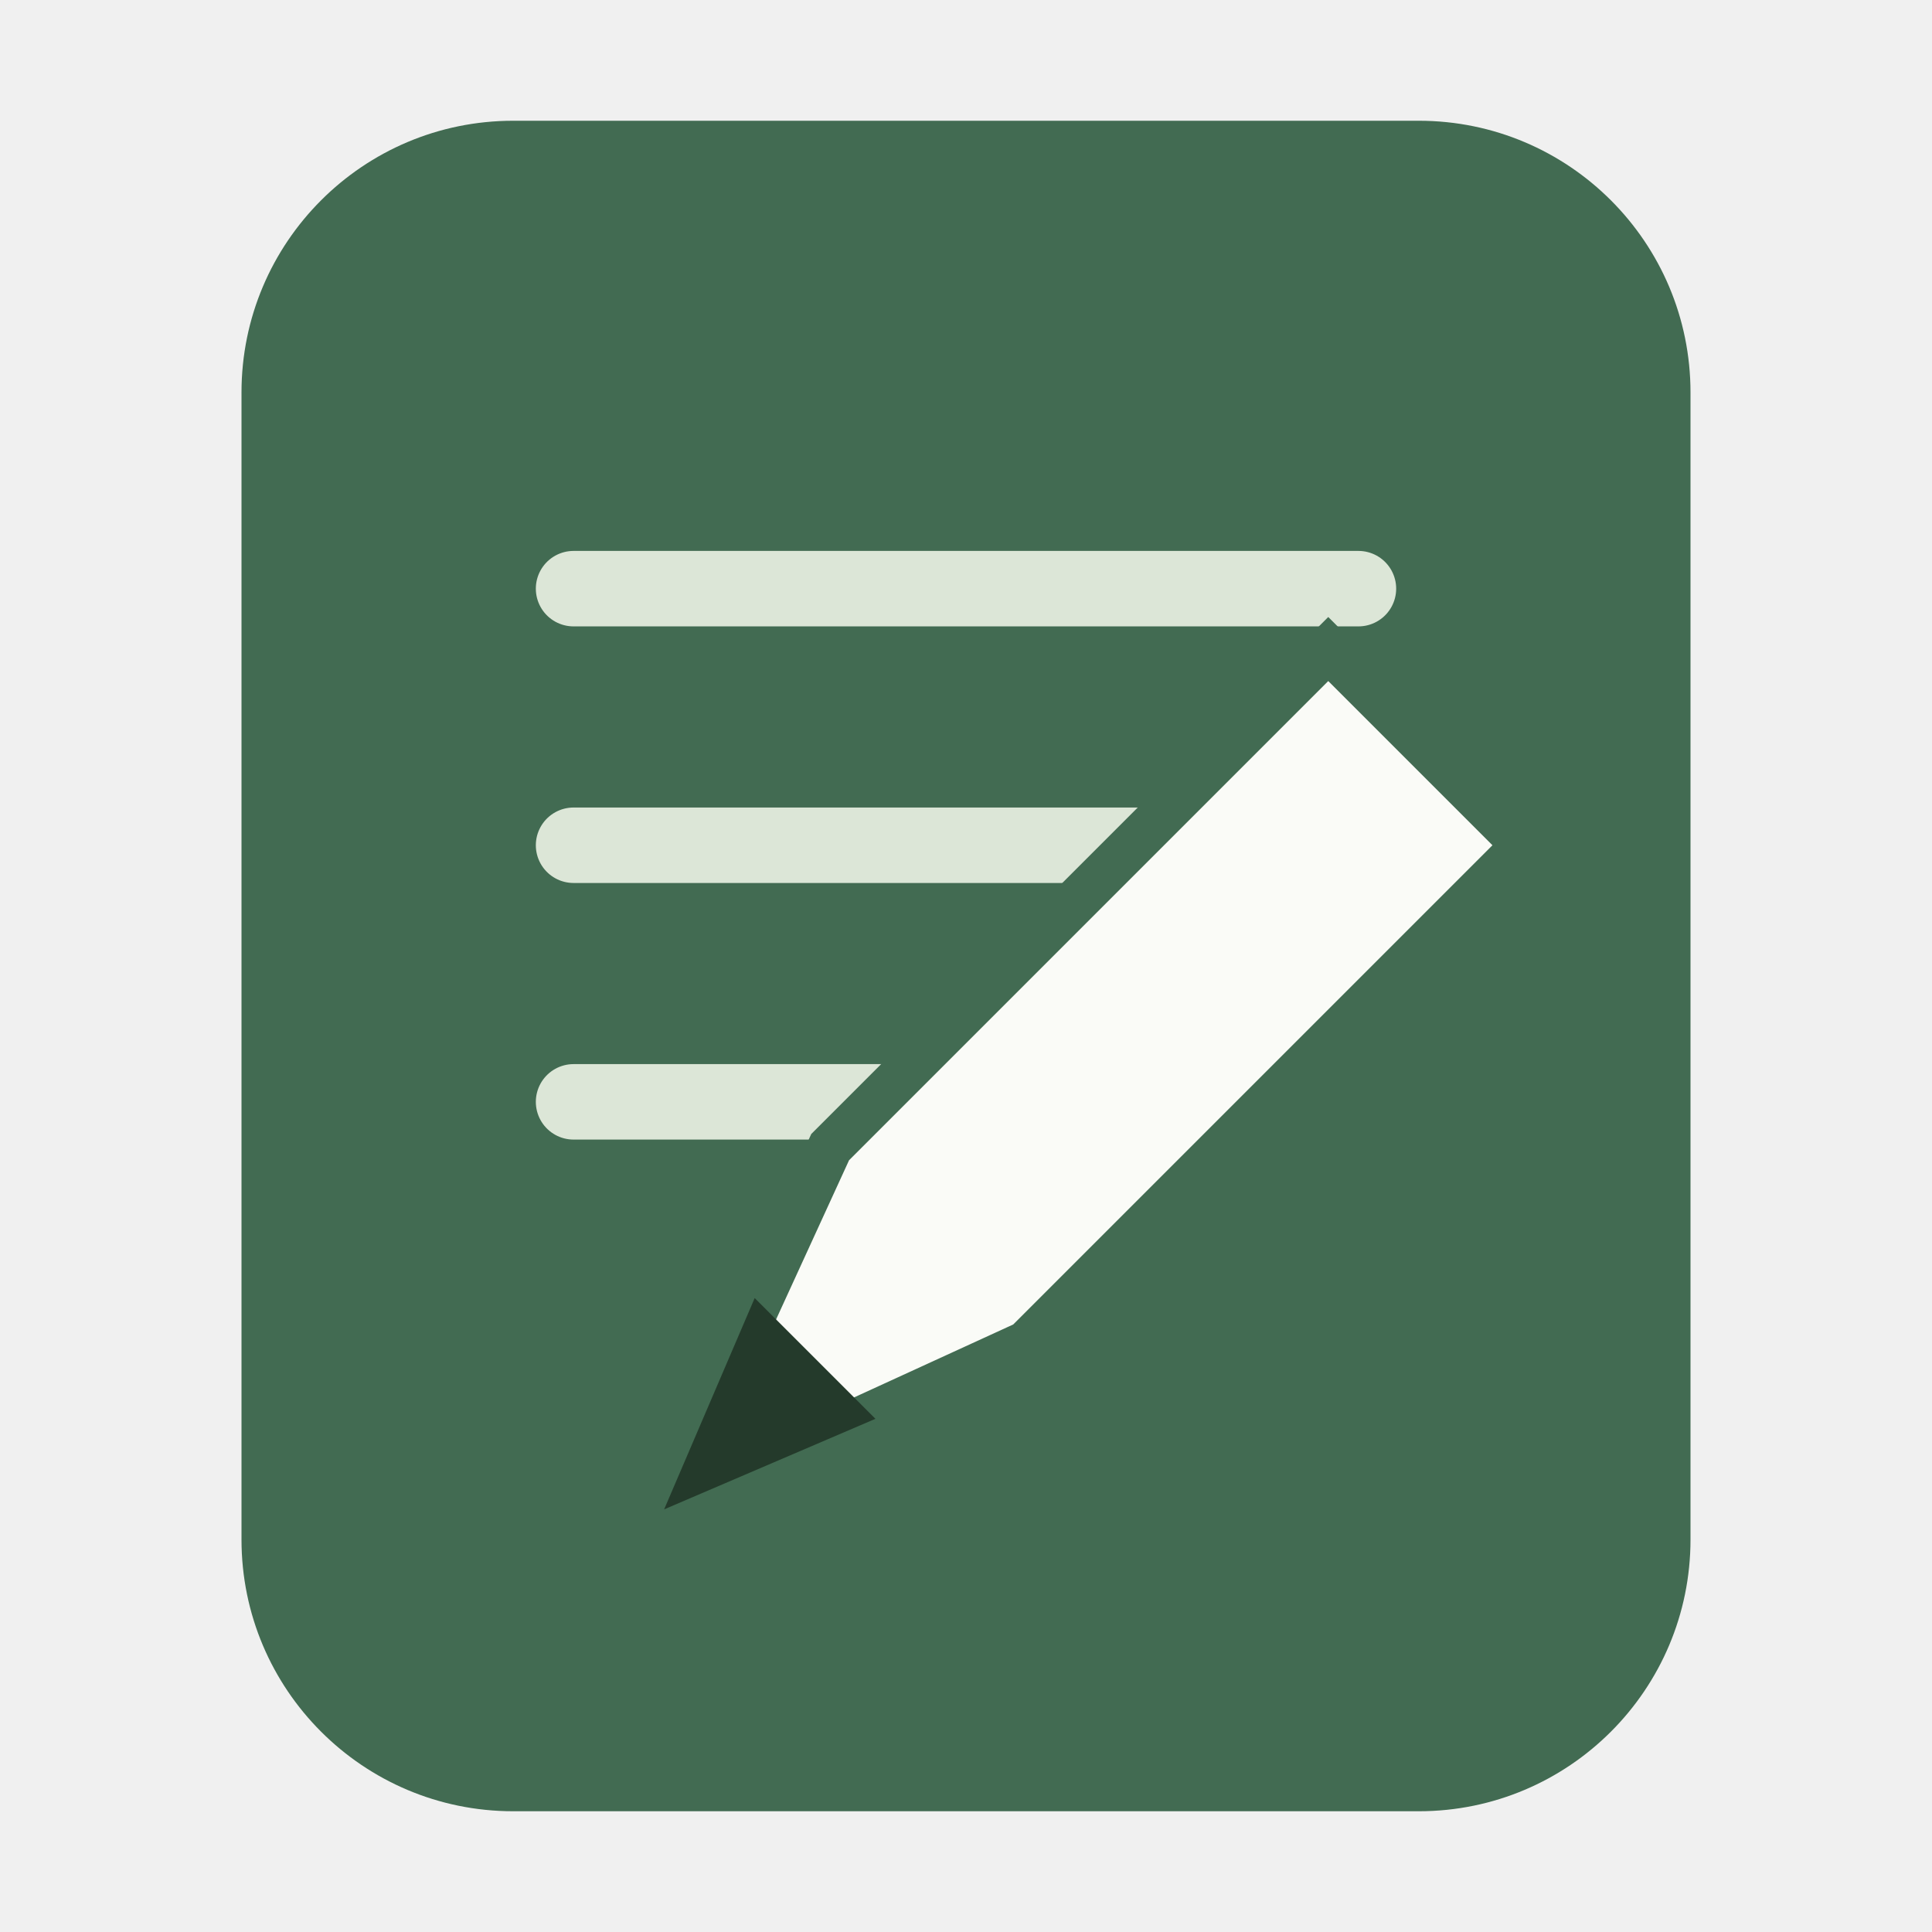
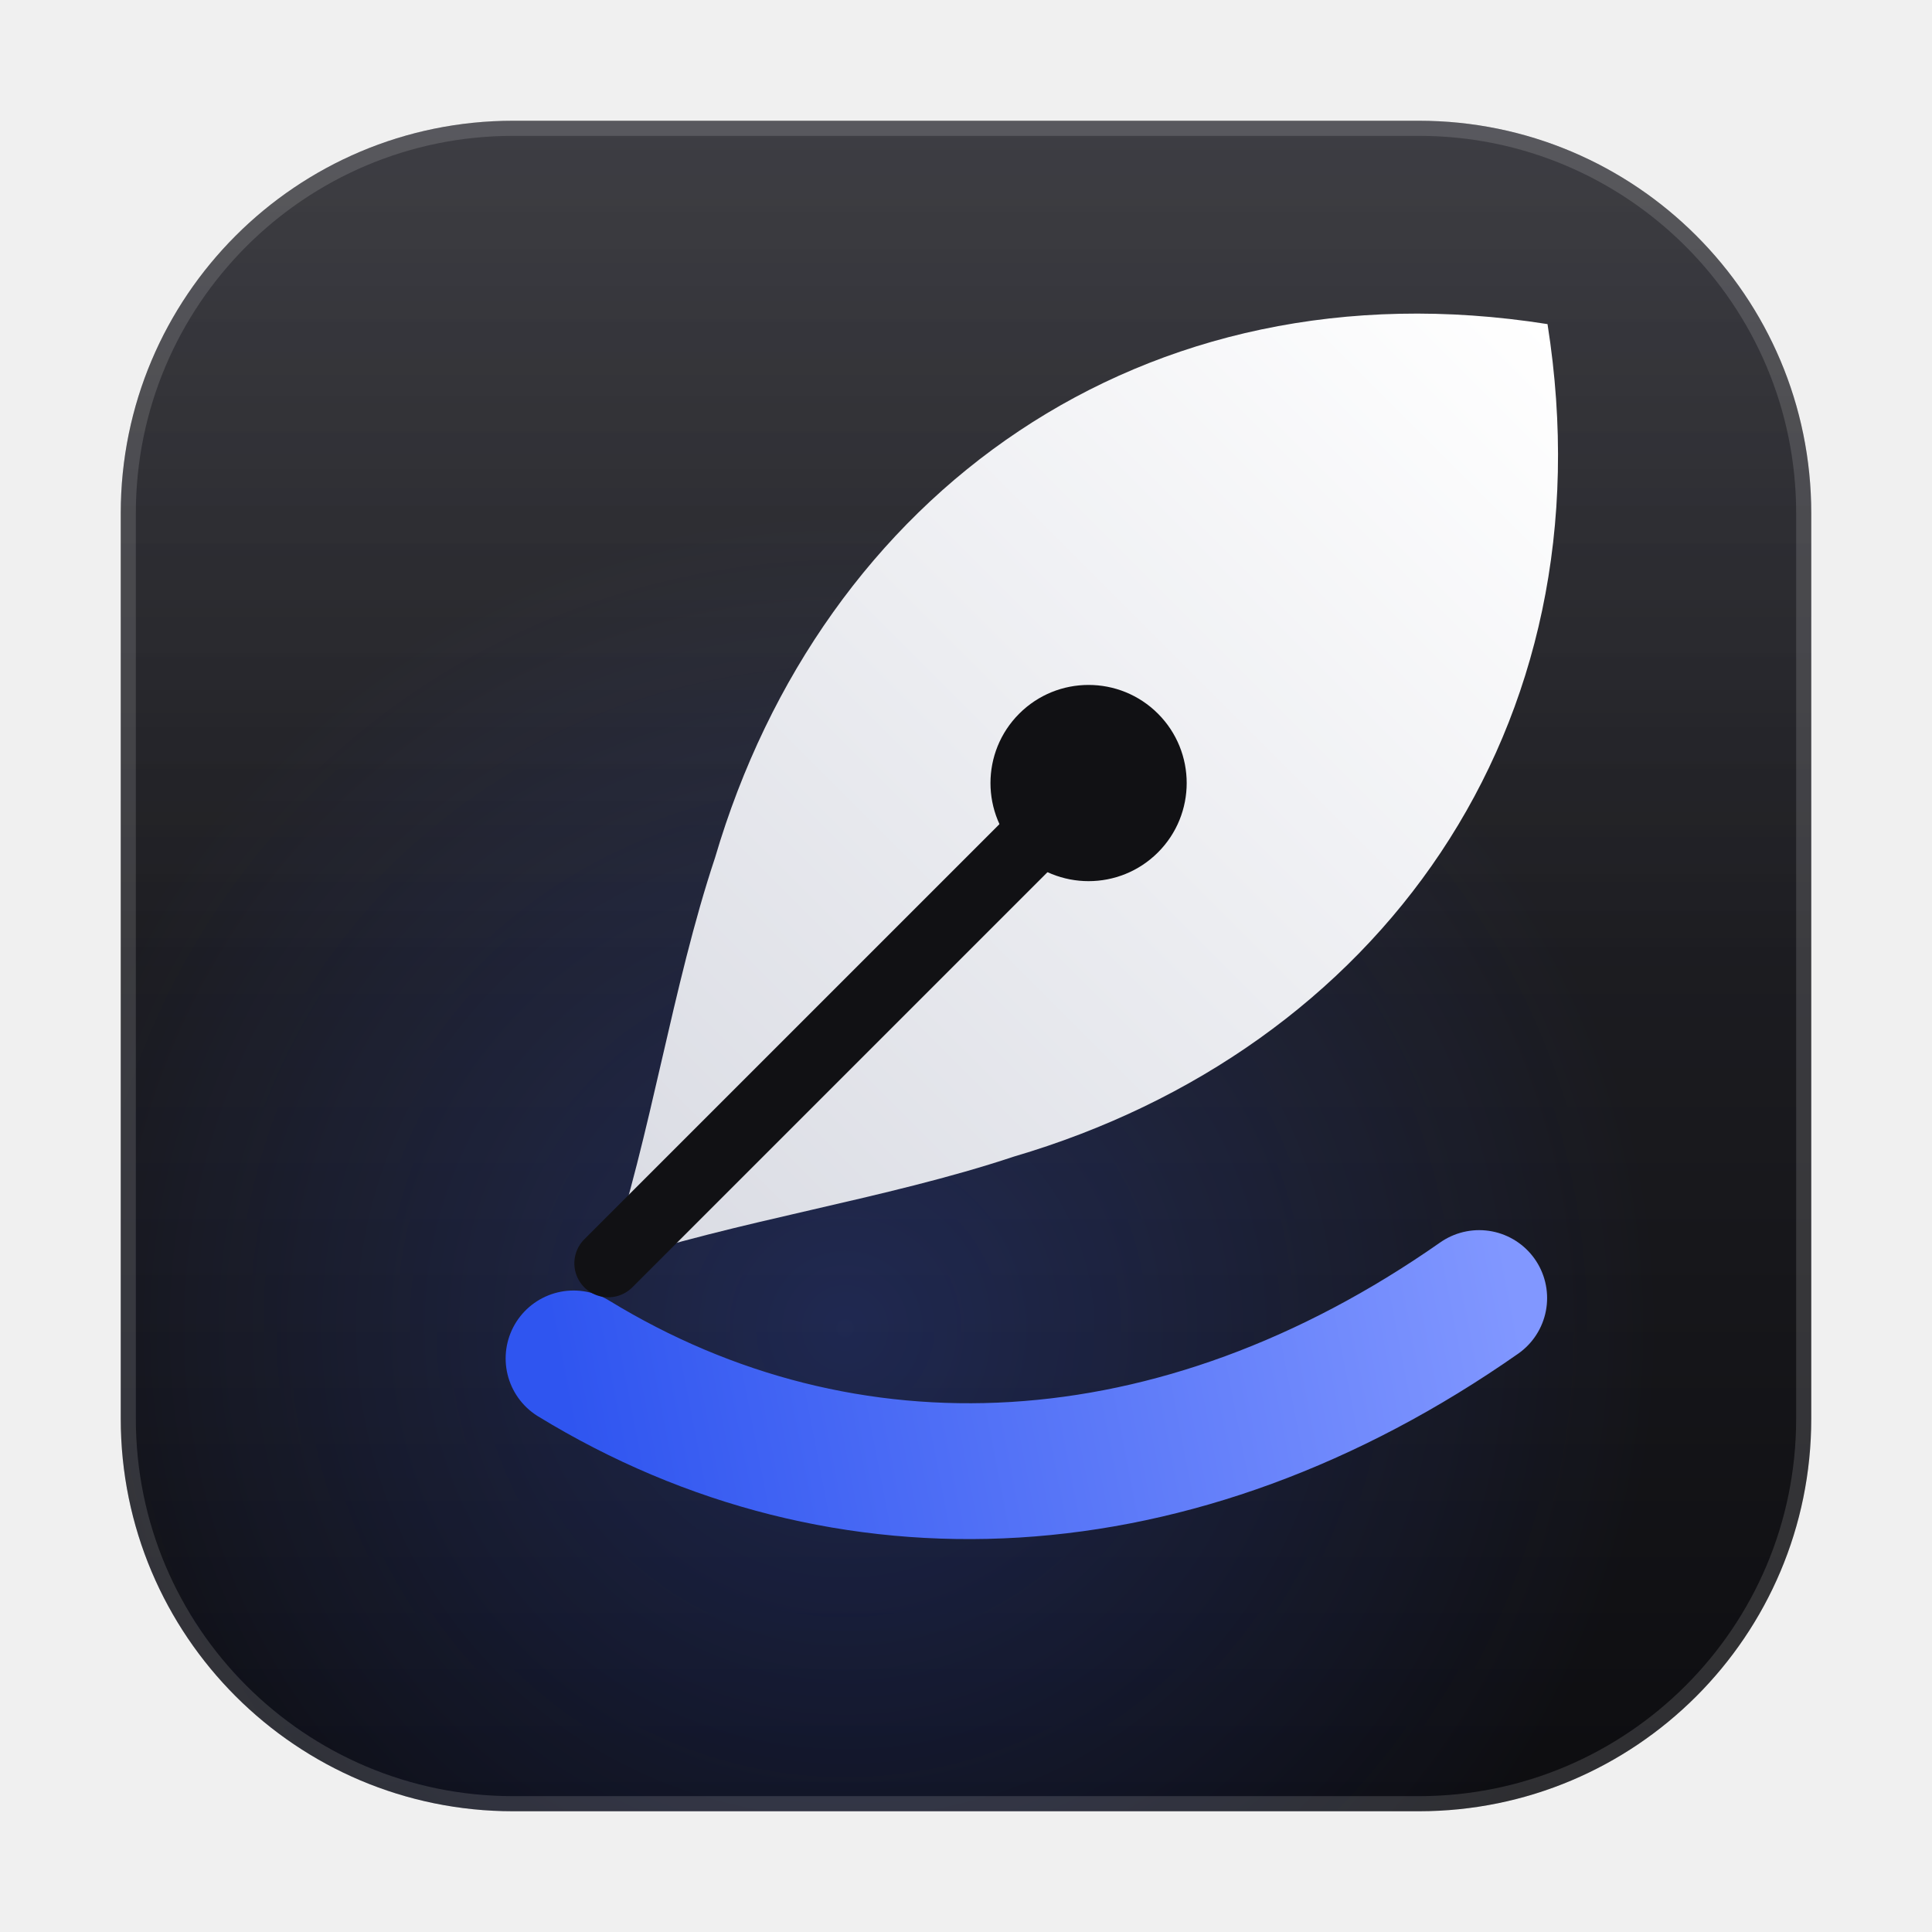
<svg xmlns="http://www.w3.org/2000/svg" width="128" height="128" viewBox="0 0 128 128">
-   <rect x="16" y="8" width="96" height="112" rx="18" fill="#426b52" />
-   <path d="M38 39h52M38 56h52M38 73h35" stroke="#dce6d7" stroke-width="5" stroke-linecap="round" />
-   <path d="m44 100 11-24 33-33 13 13-33 33Z" fill="#fafbf7" stroke="#426b52" stroke-width="3" />
-   <path d="m44 100 6-14 8 8Z" fill="#243a2b" />
+   <defs>
+     <linearGradient id="base" x1="0" y1="0" x2="0" y2="1">
+       <stop offset="0" stop-color="#2b2b31" />
+       <stop offset="1" stop-color="#0d0d10" />
+     </linearGradient>
+     <radialGradient id="glow" cx="56" cy="88" r="54" gradientUnits="userSpaceOnUse">
+       <stop offset="0" stop-color="#3d63ff" stop-opacity=".24" />
+       <stop offset="1" stop-color="#3d63ff" stop-opacity="0" />
+     </radialGradient>
+     <linearGradient id="sheen" x1="0" y1="0" x2="0" y2="1">
+       <stop offset="0" stop-color="#fff" stop-opacity=".09" />
+       <stop offset=".5" stop-color="#fff" stop-opacity="0" />
+     </linearGradient>
+     <linearGradient id="ink" gradientUnits="userSpaceOnUse" x1="38" y1="96" x2="100" y2="84">
+       <stop offset="0" stop-color="#2f55f0" />
+       <stop offset="1" stop-color="#8197ff" />
+     </linearGradient>
+     <linearGradient id="nib" x1="0" y1="0" x2="0" y2="1">
+       <stop offset="0" stop-color="#fff" />
+       <stop offset="1" stop-color="#d9dbe3" />
+     </linearGradient>
+   </defs>
+   <rect x="8" y="8" width="112" height="112" rx="26" fill="url(#base)" />
+   <rect x="8" y="8" width="112" height="112" rx="26" fill="url(#glow)" />
+   <rect x="8" y="8" width="112" height="112" rx="26" fill="url(#sheen)" />
+   <rect x="8.5" y="8.5" width="111" height="111" rx="25.5" fill="none" stroke="#fff" stroke-opacity=".14" />
+   <path d="M38 90C56 101 78 100 98 86" fill="none" stroke="url(#ink)" stroke-width="9" stroke-linecap="round" />
+   <g transform="translate(70 54) rotate(45)">
+     <path d="M0-46C22-30 26-4 14 18C10 26 4 34 0 42C-4 34-10 26-14 18C-26-4-22-30 0-46Z" fill="url(#nib)" />
+     <path d="M0 42V2" stroke="#111114" stroke-width="4.5" stroke-linecap="round" />
+     <circle cy="-3" r="6.5" fill="#111114" />
+   </g>
</svg>
